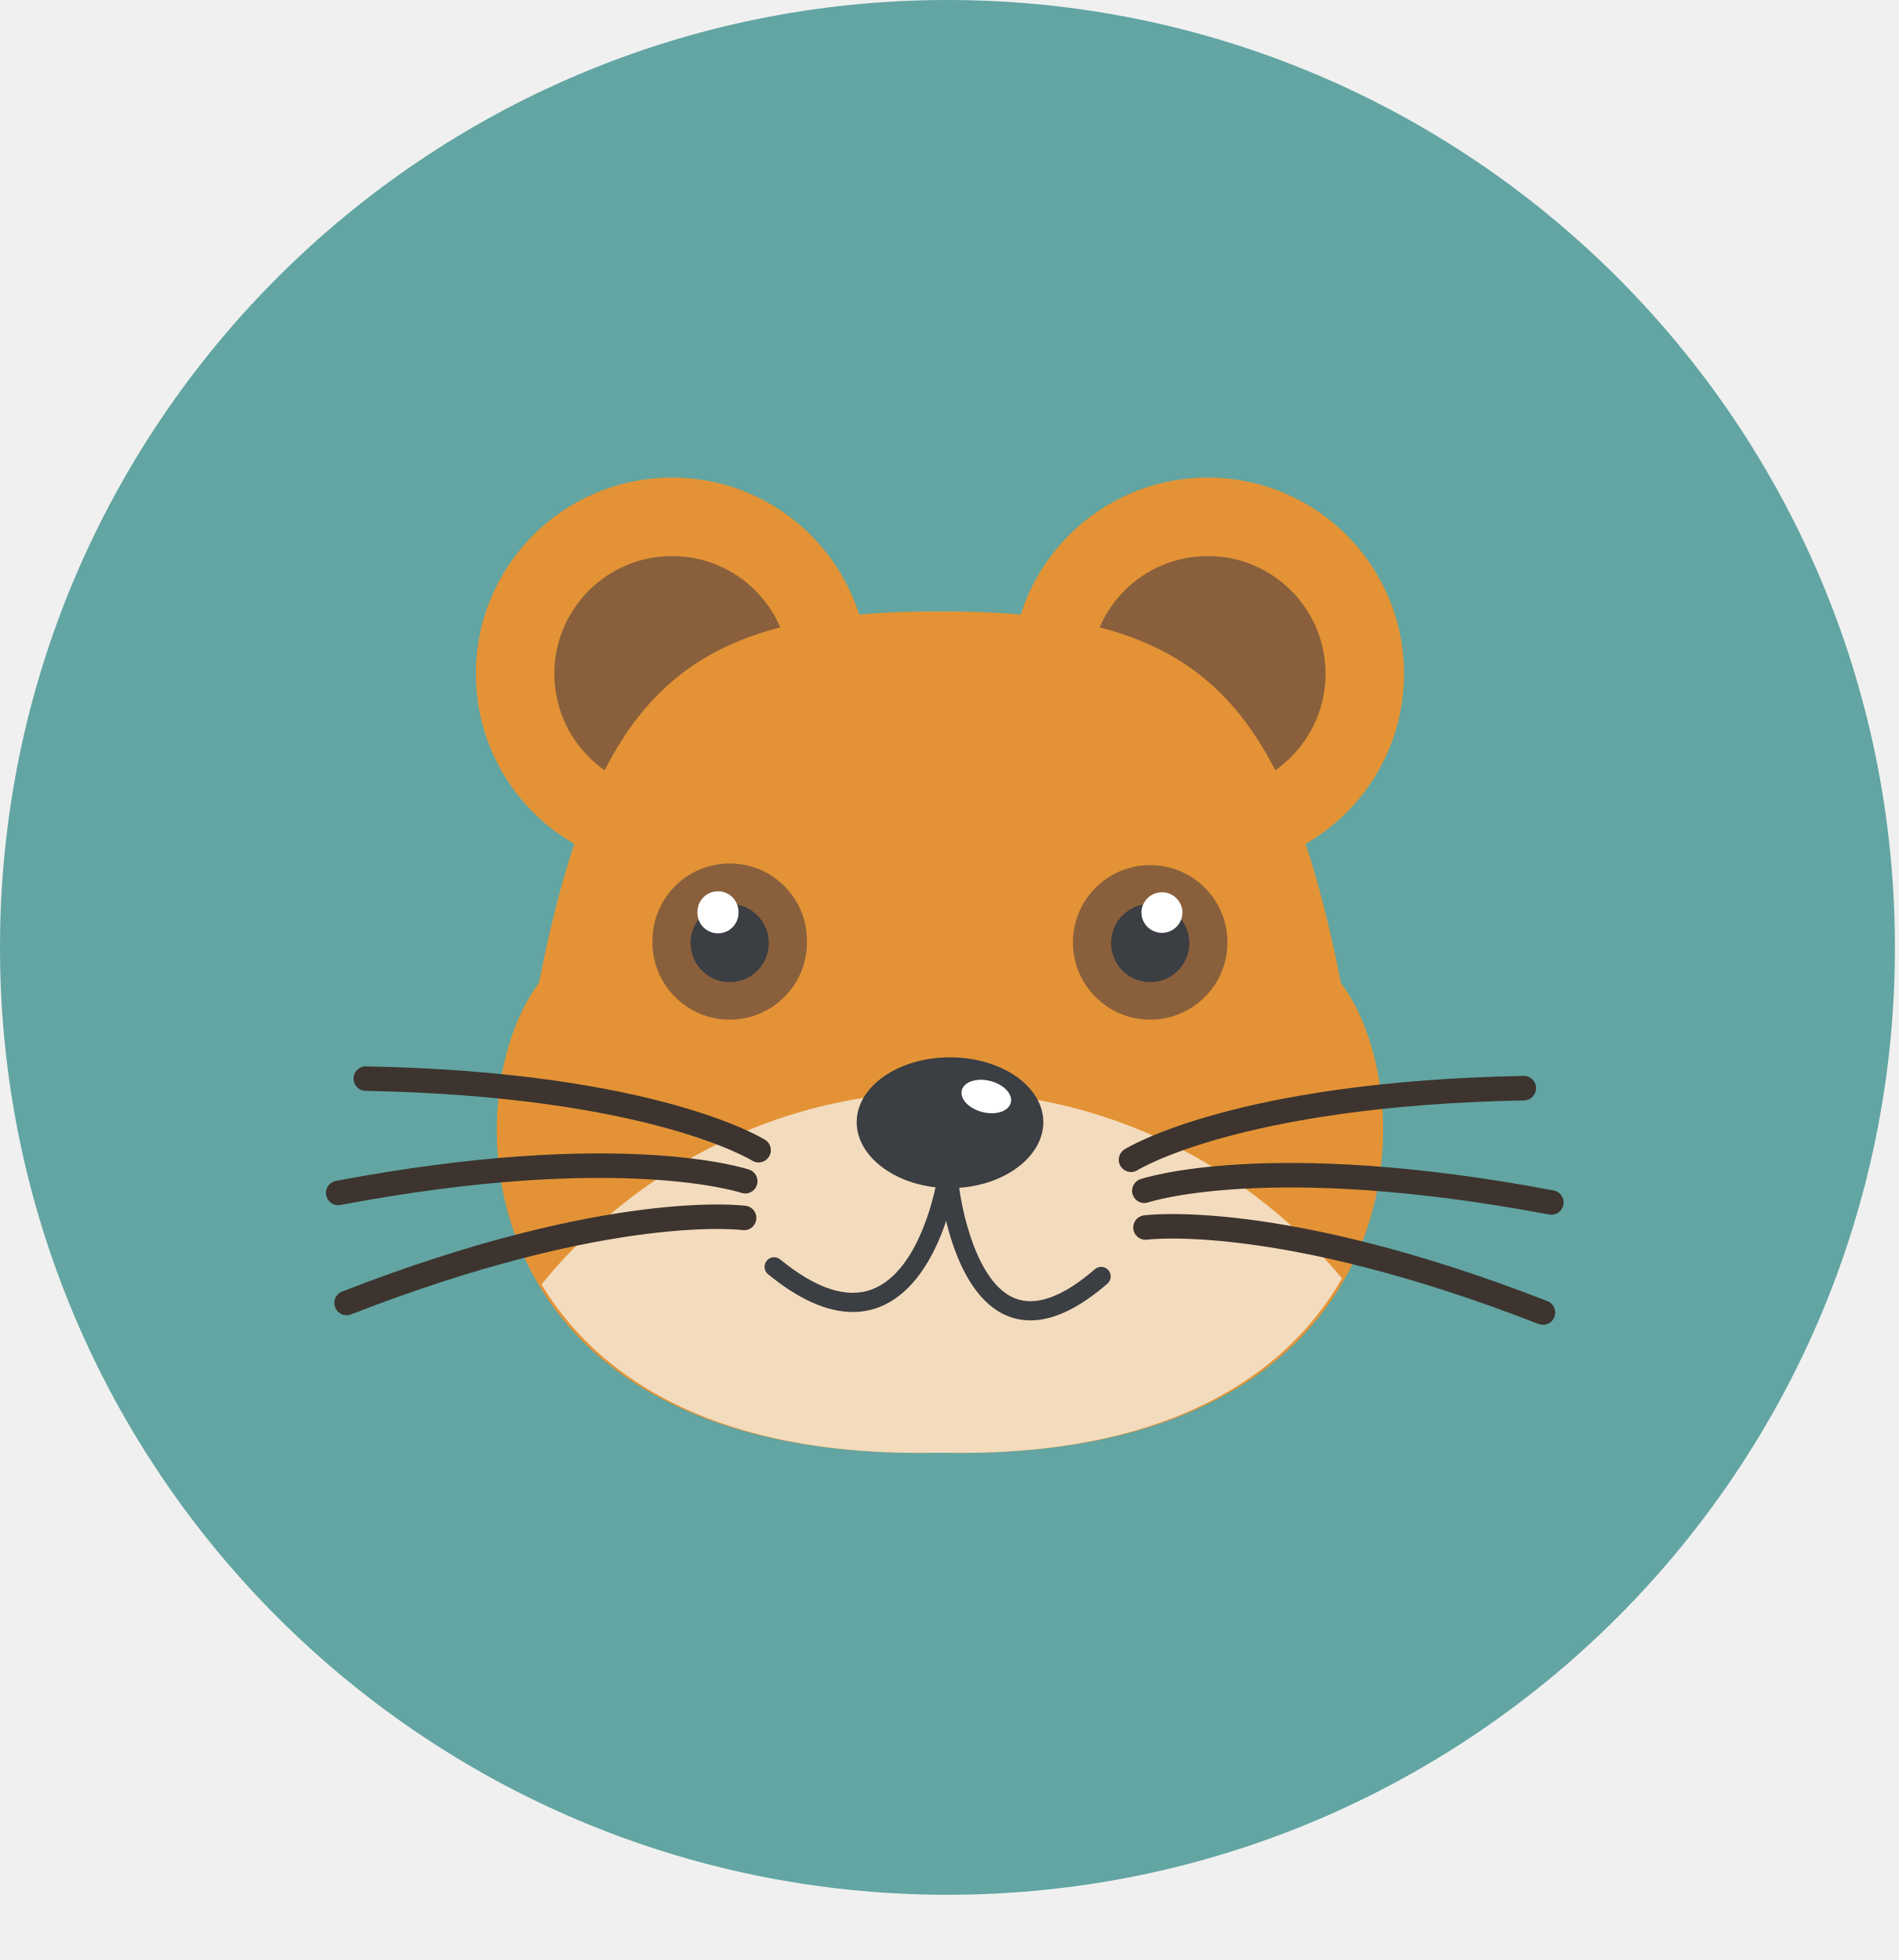
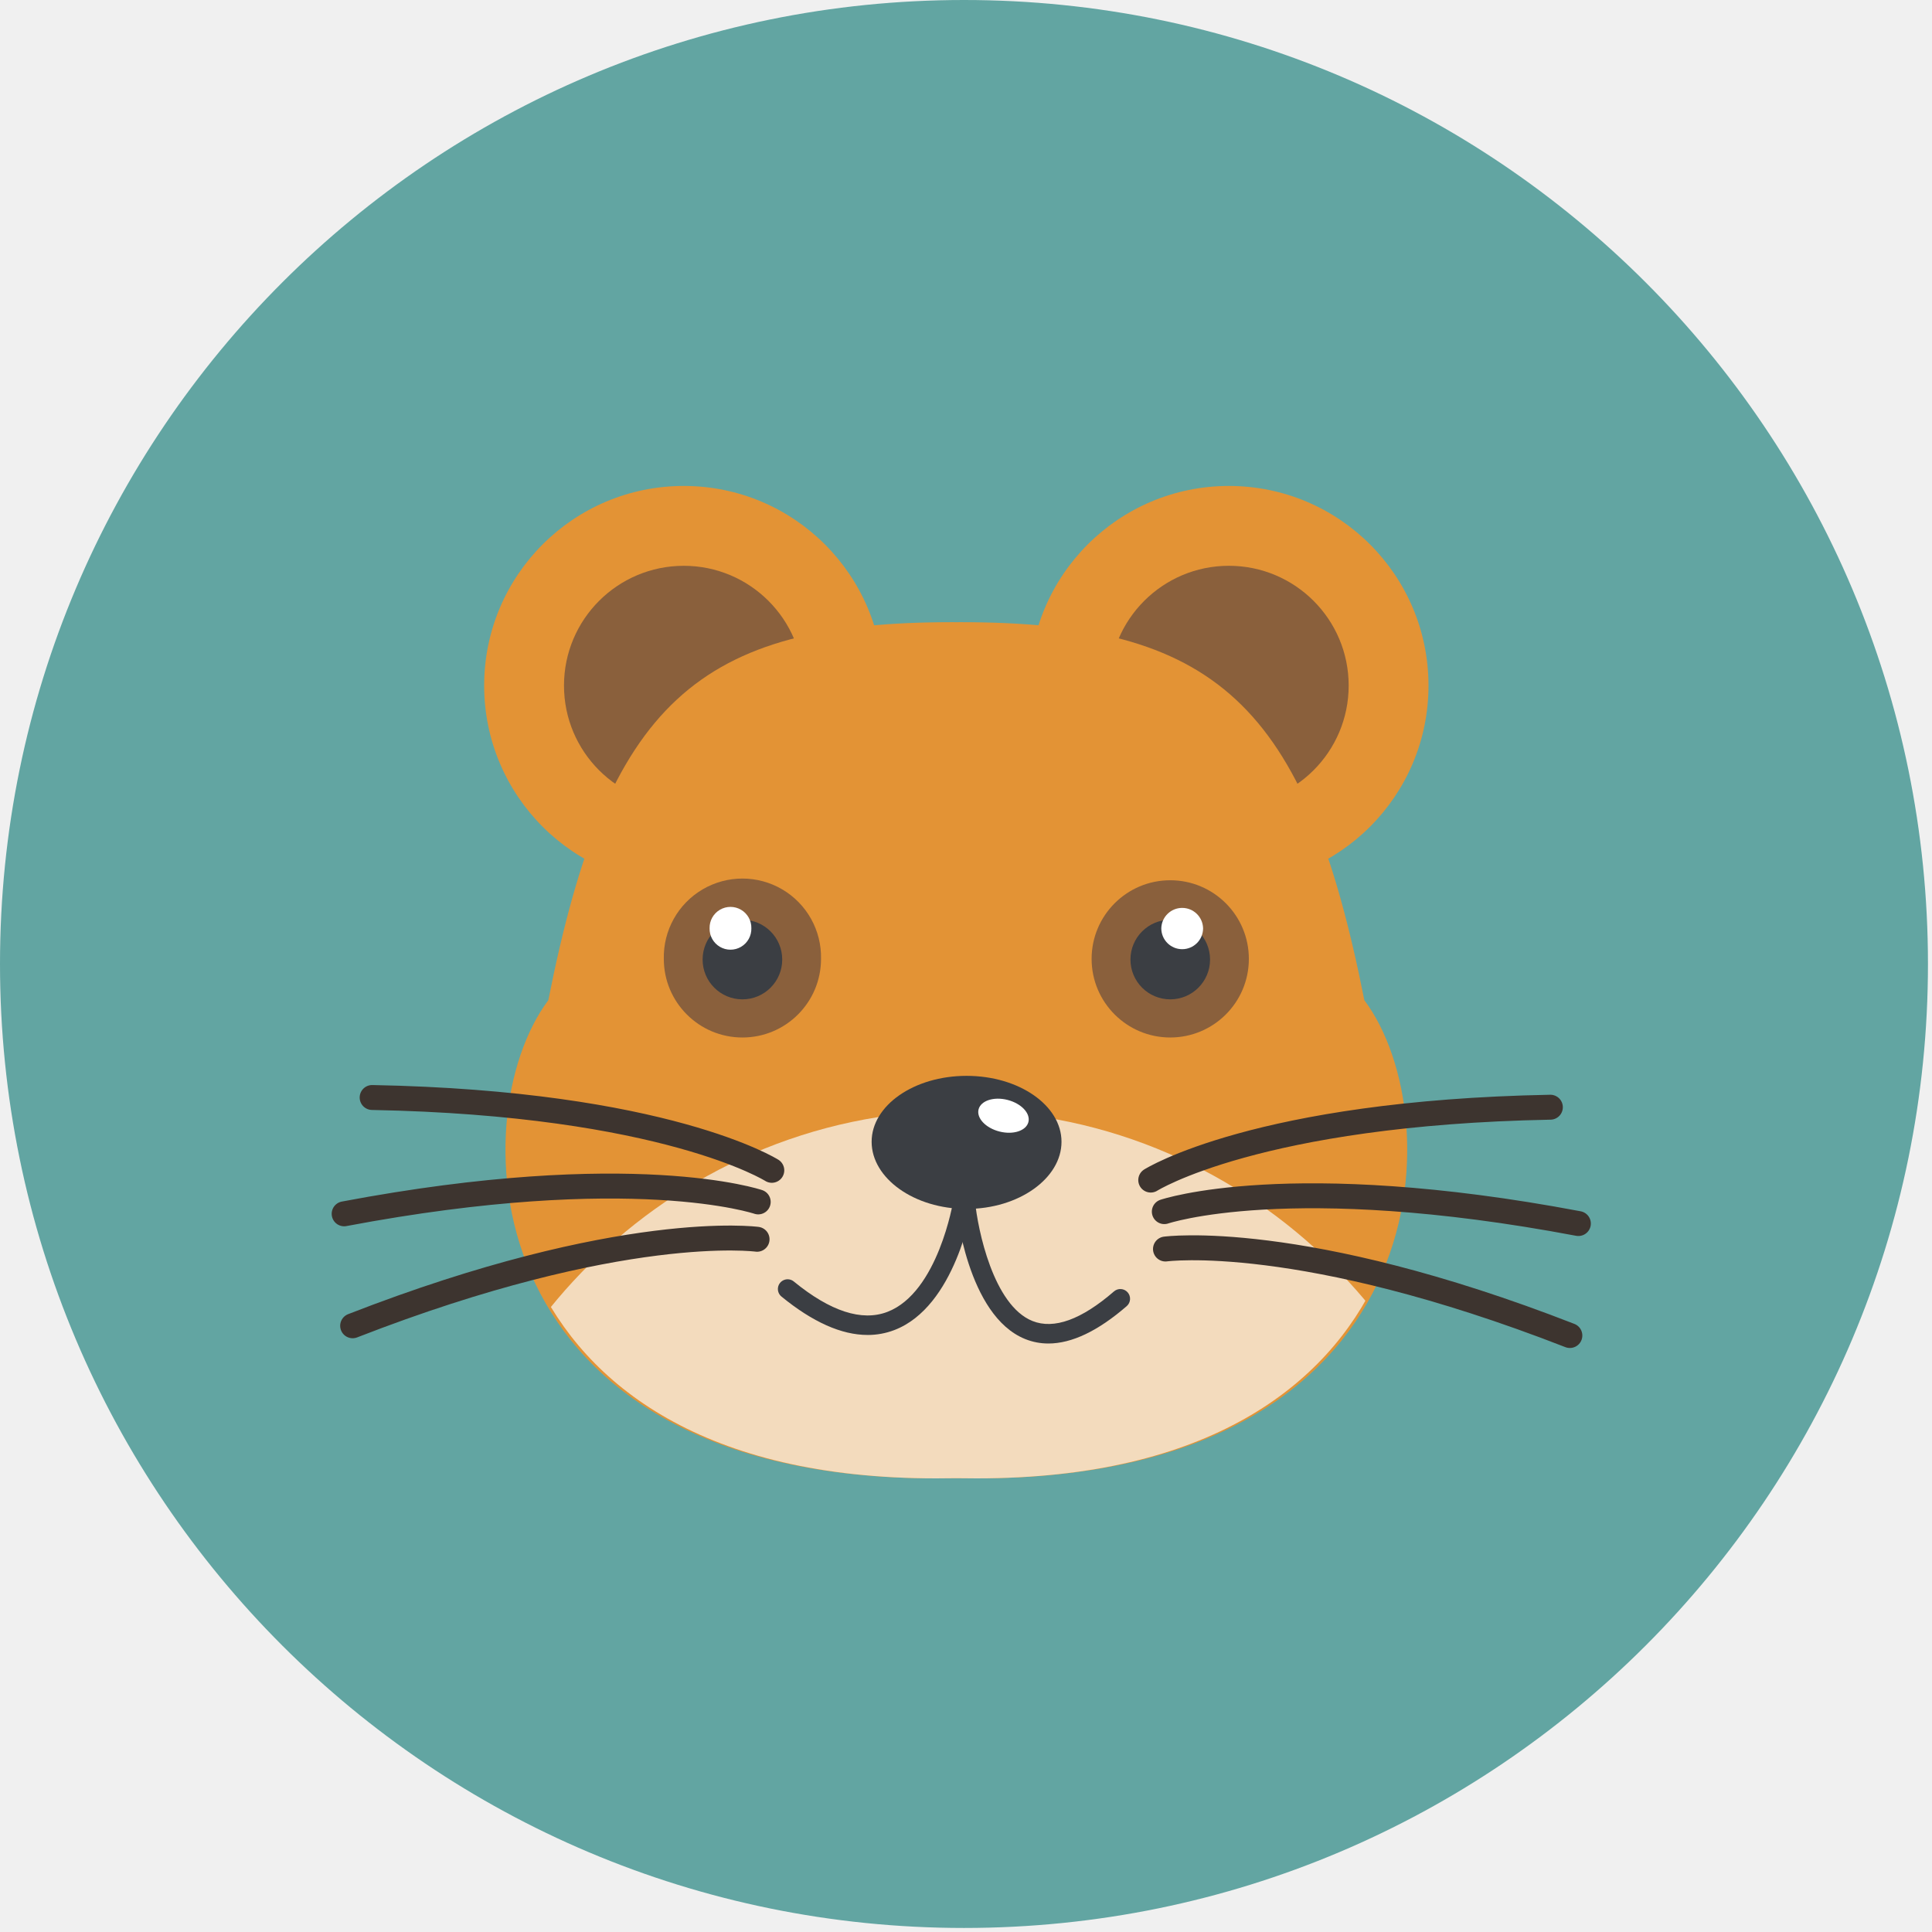
- <svg xmlns="http://www.w3.org/2000/svg" viewBox="0 0 155 160" fill-rule="evenodd" clip-rule="evenodd" stroke-linecap="round" stroke-miterlimit="10">
+ <svg xmlns="http://www.w3.org/2000/svg" viewBox="0 0 155 155" fill-rule="evenodd" clip-rule="evenodd" stroke-linecap="round" stroke-miterlimit="10">
  <path d="M154.676 77.338c0 42.712-34.625 77.338-77.337 77.338C34.625 154.676 0 120.05 0 77.338 0 34.625 34.625 0 77.339 0c42.712 0 77.337 34.625 77.337 77.338" fill="#62a5a2" />
  <path d="M70.873 55.002c0 8.844-7.171 16.014-16.015 16.014-8.845 0-16.015-7.17-16.015-16.014 0-8.846 7.17-16.015 16.015-16.015 8.844 0 16.015 7.169 16.015 16.015" fill="#e39335" />
  <path d="M64.468 55.002c0 5.307-4.303 9.608-9.609 9.608-5.308 0-9.611-4.3-9.611-9.608 0-5.308 4.303-9.609 9.611-9.609 5.306 0 9.609 4.301 9.609 9.61" fill="#8a603c" />
  <path d="M82.575 55.002c0 8.844 7.172 16.014 16.015 16.014 8.845 0 16.015-7.17 16.015-16.014 0-8.846-7.17-16.015-16.015-16.015-8.843 0-16.015 7.169-16.015 16.015" fill="#e39335" />
  <path d="M88.982 55.001c0 5.307 4.303 9.608 9.607 9.608 5.309 0 9.612-4.3 9.612-9.608 0-5.308-4.303-9.609-9.612-9.609-5.304 0-9.607 4.301-9.607 9.61" fill="#8a603c" />
  <path d="M109.458 80.244c-4.735-23.885-11.941-30.329-32.461-30.329-.092 0-.183.003-.272.003-.091 0-.181-.003-.272-.003-20.519 0-27.727 6.444-32.462 30.33-7.1 9.476-6.051 38.36 31.102 38.36.552 0 1.093-.005 1.632-.013.537.008 1.079.013 1.631.013 37.154 0 38.203-28.884 31.102-38.36" fill="#e39335" />
  <g transform="matrix(0 -1 -1 0 80.006 82.66)">
    <clipPath id="a">
      <path d="M34.825 3.281c0 .091.003.181.003.272 0 20.519-6.639 27.727-31.249 32.462-9.764 7.1-39.525 6.051-39.525-31.102 0-.552.005-1.093.014-1.632a97.17 97.17 0 0 1-.014-1.632c0-37.153 29.761-38.202 39.525-31.101 24.61 4.735 31.249 11.941 31.249 32.46 0 .092-.003.183-.003.273Z" />
    </clipPath>
    <g clip-path="url(#a)">
      <path d="M-44.335-38.475c-17.689 0-32.029 17.244-32.029 41.404 0 24.161 14.34 41.406 32.029 41.406 17.689 0 37.889-17.245 37.889-41.406 0-24.16-20.2-41.404-37.889-41.404" fill="#f3dbbd" />
    </g>
  </g>
  <path d="M65.869 76.93a6.306 6.306 0 1 1-12.613 0 6.308 6.308 0 1 1 12.613 0" fill="#8a603c" />
  <path d="M62.756 76.984a3.193 3.193 0 1 1-6.387-.003 3.193 3.193 0 0 1 6.387.003" fill="#3b3e43" />
  <path d="M60.28 74.475a1.676 1.676 0 1 1-3.351 0 1.676 1.676 0 1 1 3.351 0" fill="#fff" />
  <path d="M85.162 91.603c0 2.922-3.41 5.387-7.616 5.387-4.208 0-7.617-2.465-7.617-5.387 0-2.92 3.409-5.29 7.617-5.29 4.206 0 7.616 2.37 7.616 5.29" fill="#3b3e43" />
  <path d="M69.605 107.101c-2.09 0-4.404-1.03-6.908-3.08a.781.781 0 1 1 .989-1.209c2.929 2.397 5.453 3.218 7.5 2.44 4.076-1.552 5.283-8.847 5.294-8.92a.78.78 0 0 1 .896-.649.78.78 0 0 1 .648.894c-.055.336-1.369 8.266-6.283 10.135a5.965 5.965 0 0 1-2.136.39" fill="#3b3e43" />
  <path d="M84.108 107.786a4.94 4.94 0 0 1-1.854-.355c-4.672-1.87-5.548-10.536-5.584-10.904a.781.781 0 1 1 1.555-.148c.215 2.244 1.464 8.344 4.608 9.602 1.727.69 3.925-.109 6.538-2.373a.779.779 0 0 1 1.101.077.783.783 0 0 1-.077 1.102c-2.302 1.995-4.406 3-6.287 3" fill="#3b3e43" />
  <path d="M82.507 90.02c-.18.7-1.218 1.04-2.32.76-1.107-.28-1.856-1.076-1.679-1.777.18-.7 1.218-1.042 2.322-.76 1.104.281 1.856 1.076 1.677 1.776" fill="#fff" />
  <path d="M87.578 76.93a6.307 6.307 0 1 0 12.615-.003 6.307 6.307 0 0 0-12.615.003" fill="#8a603c" />
  <path d="M90.694 76.984a3.192 3.192 0 1 0 6.386-.002 3.192 3.192 0 0 0-6.386.002" fill="#3b3e43" />
  <path d="M93.168 74.475a1.676 1.676 0 1 0 3.353 0 1.677 1.677 0 0 0-3.353 0" fill="#fff" />
  <path d="M61.92 93.893s-8.545-5.398-32.064-5.843M60.83 96.427s-10.058-3.419-33.22.955M60.738 99.424s-10.857-1.473-32.446 6.94M92.321 94.675s8.545-5.4 32.062-5.846M93.41 97.206s10.059-3.418 33.22.956M93.503 100.206s10.856-1.474 32.444 6.94" fill="none" stroke="#3d342f" stroke-width="2" />
</svg>
